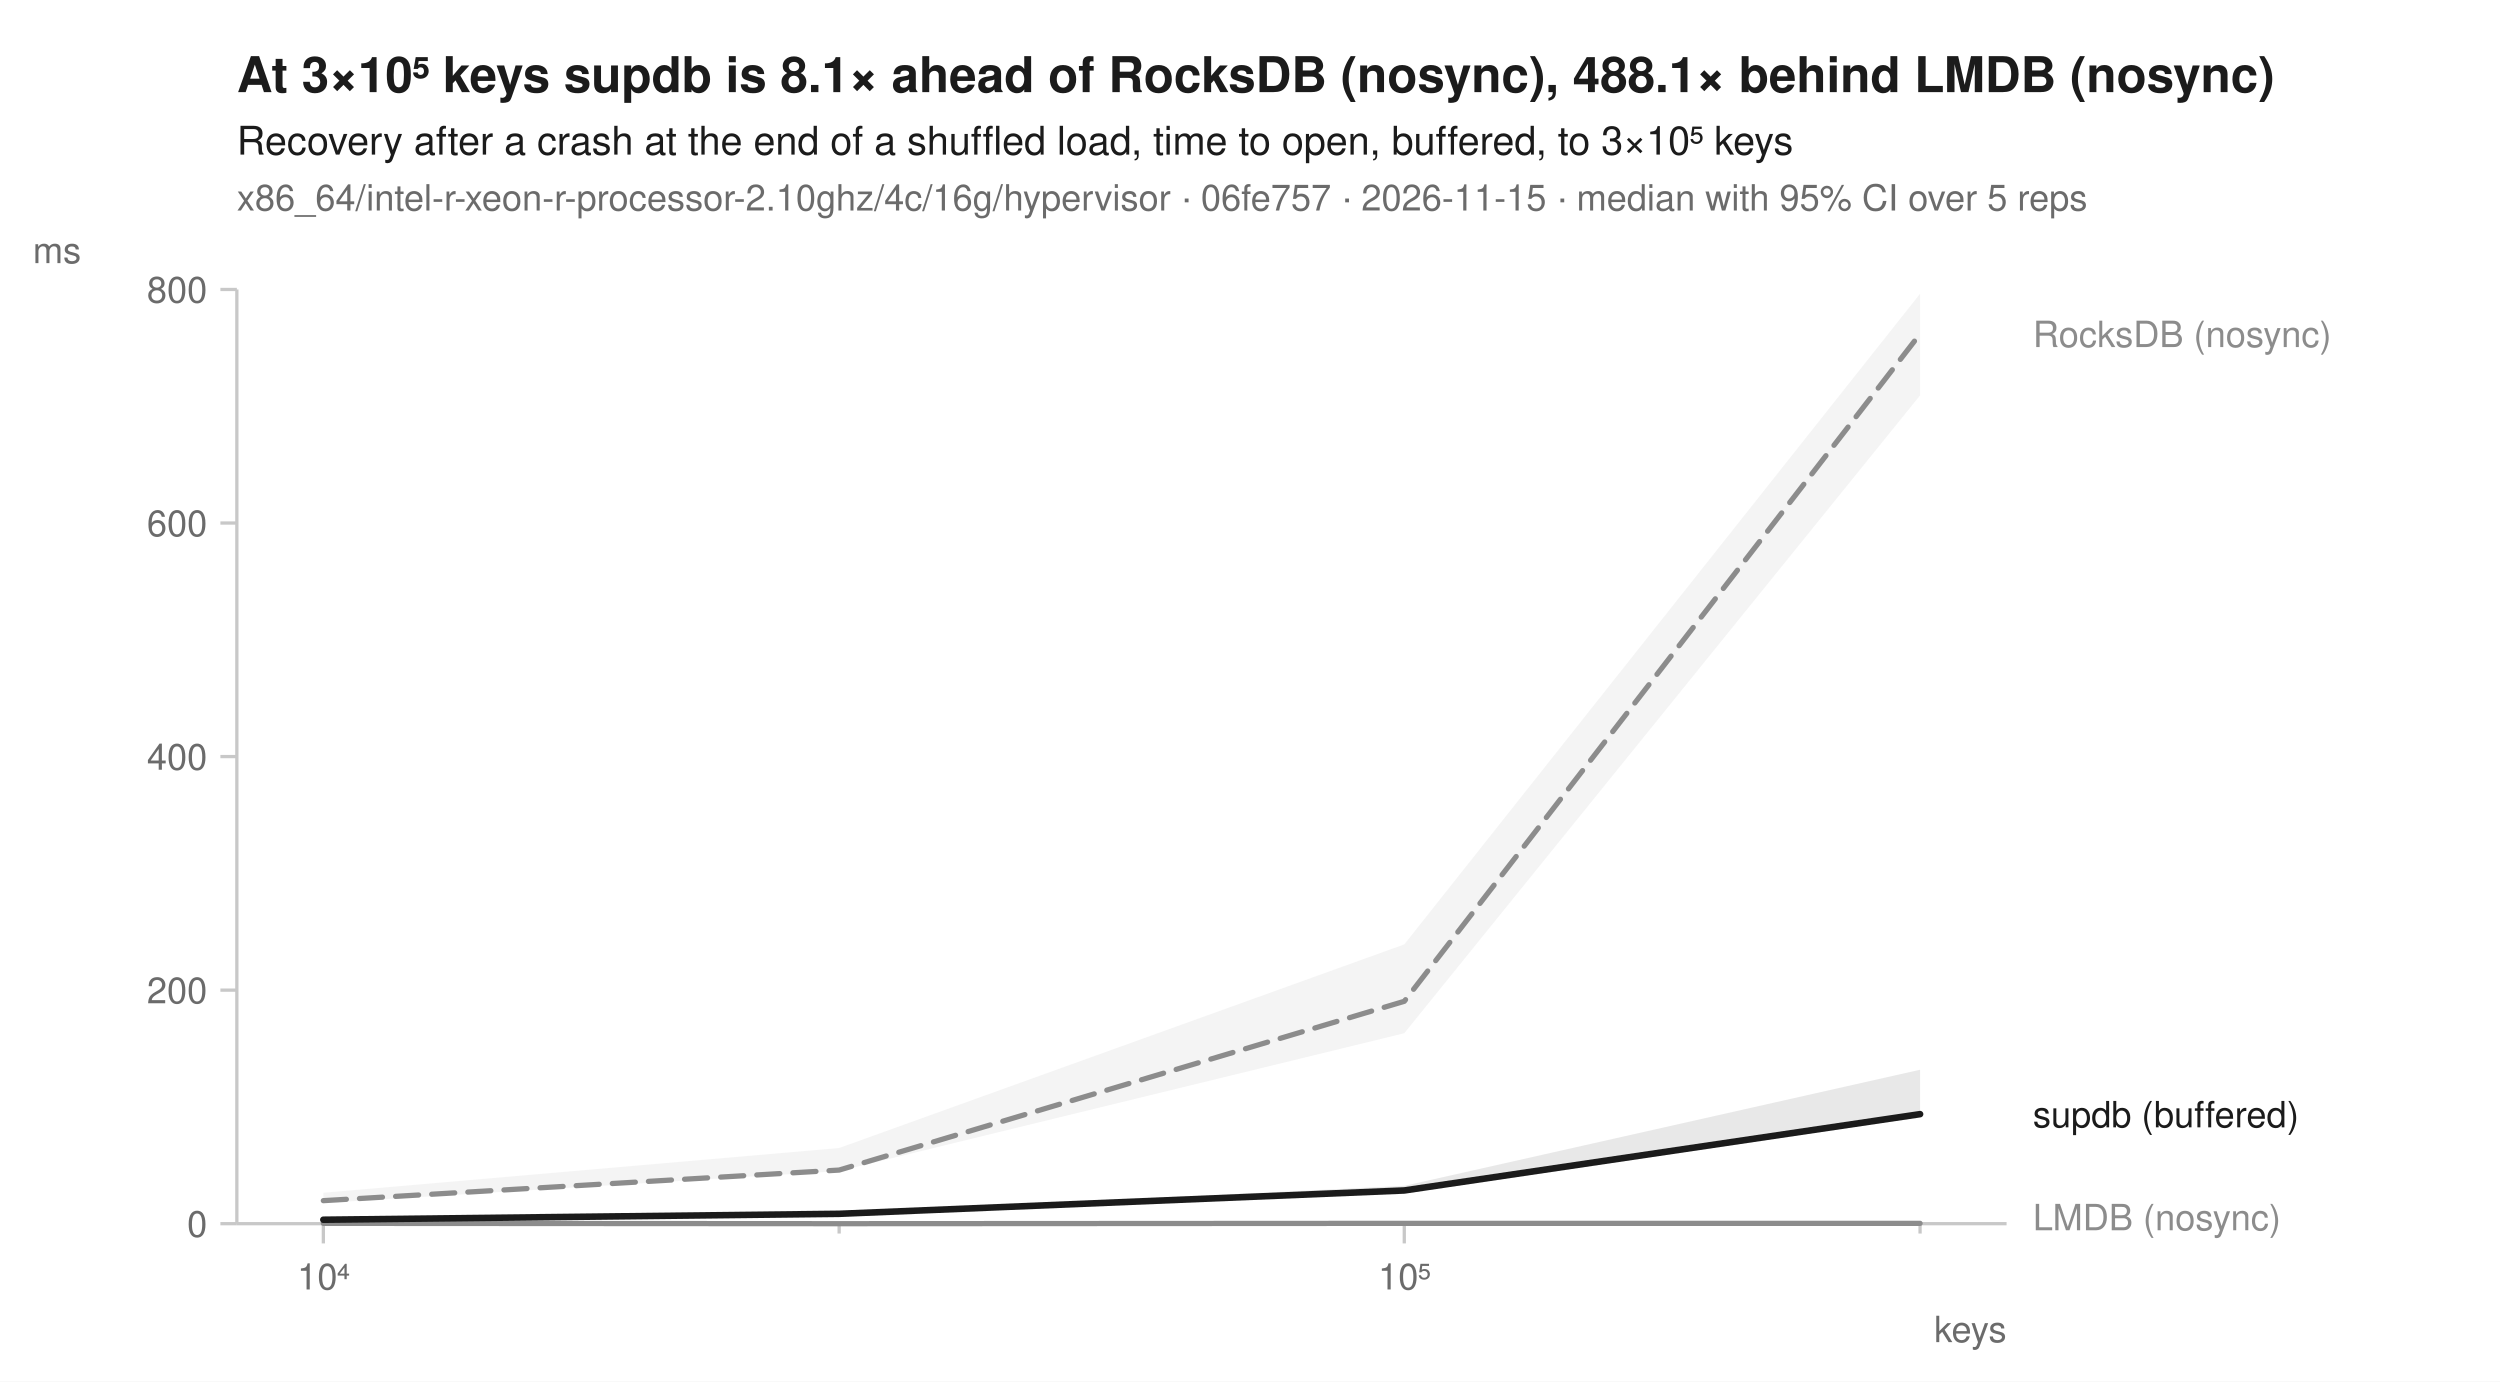
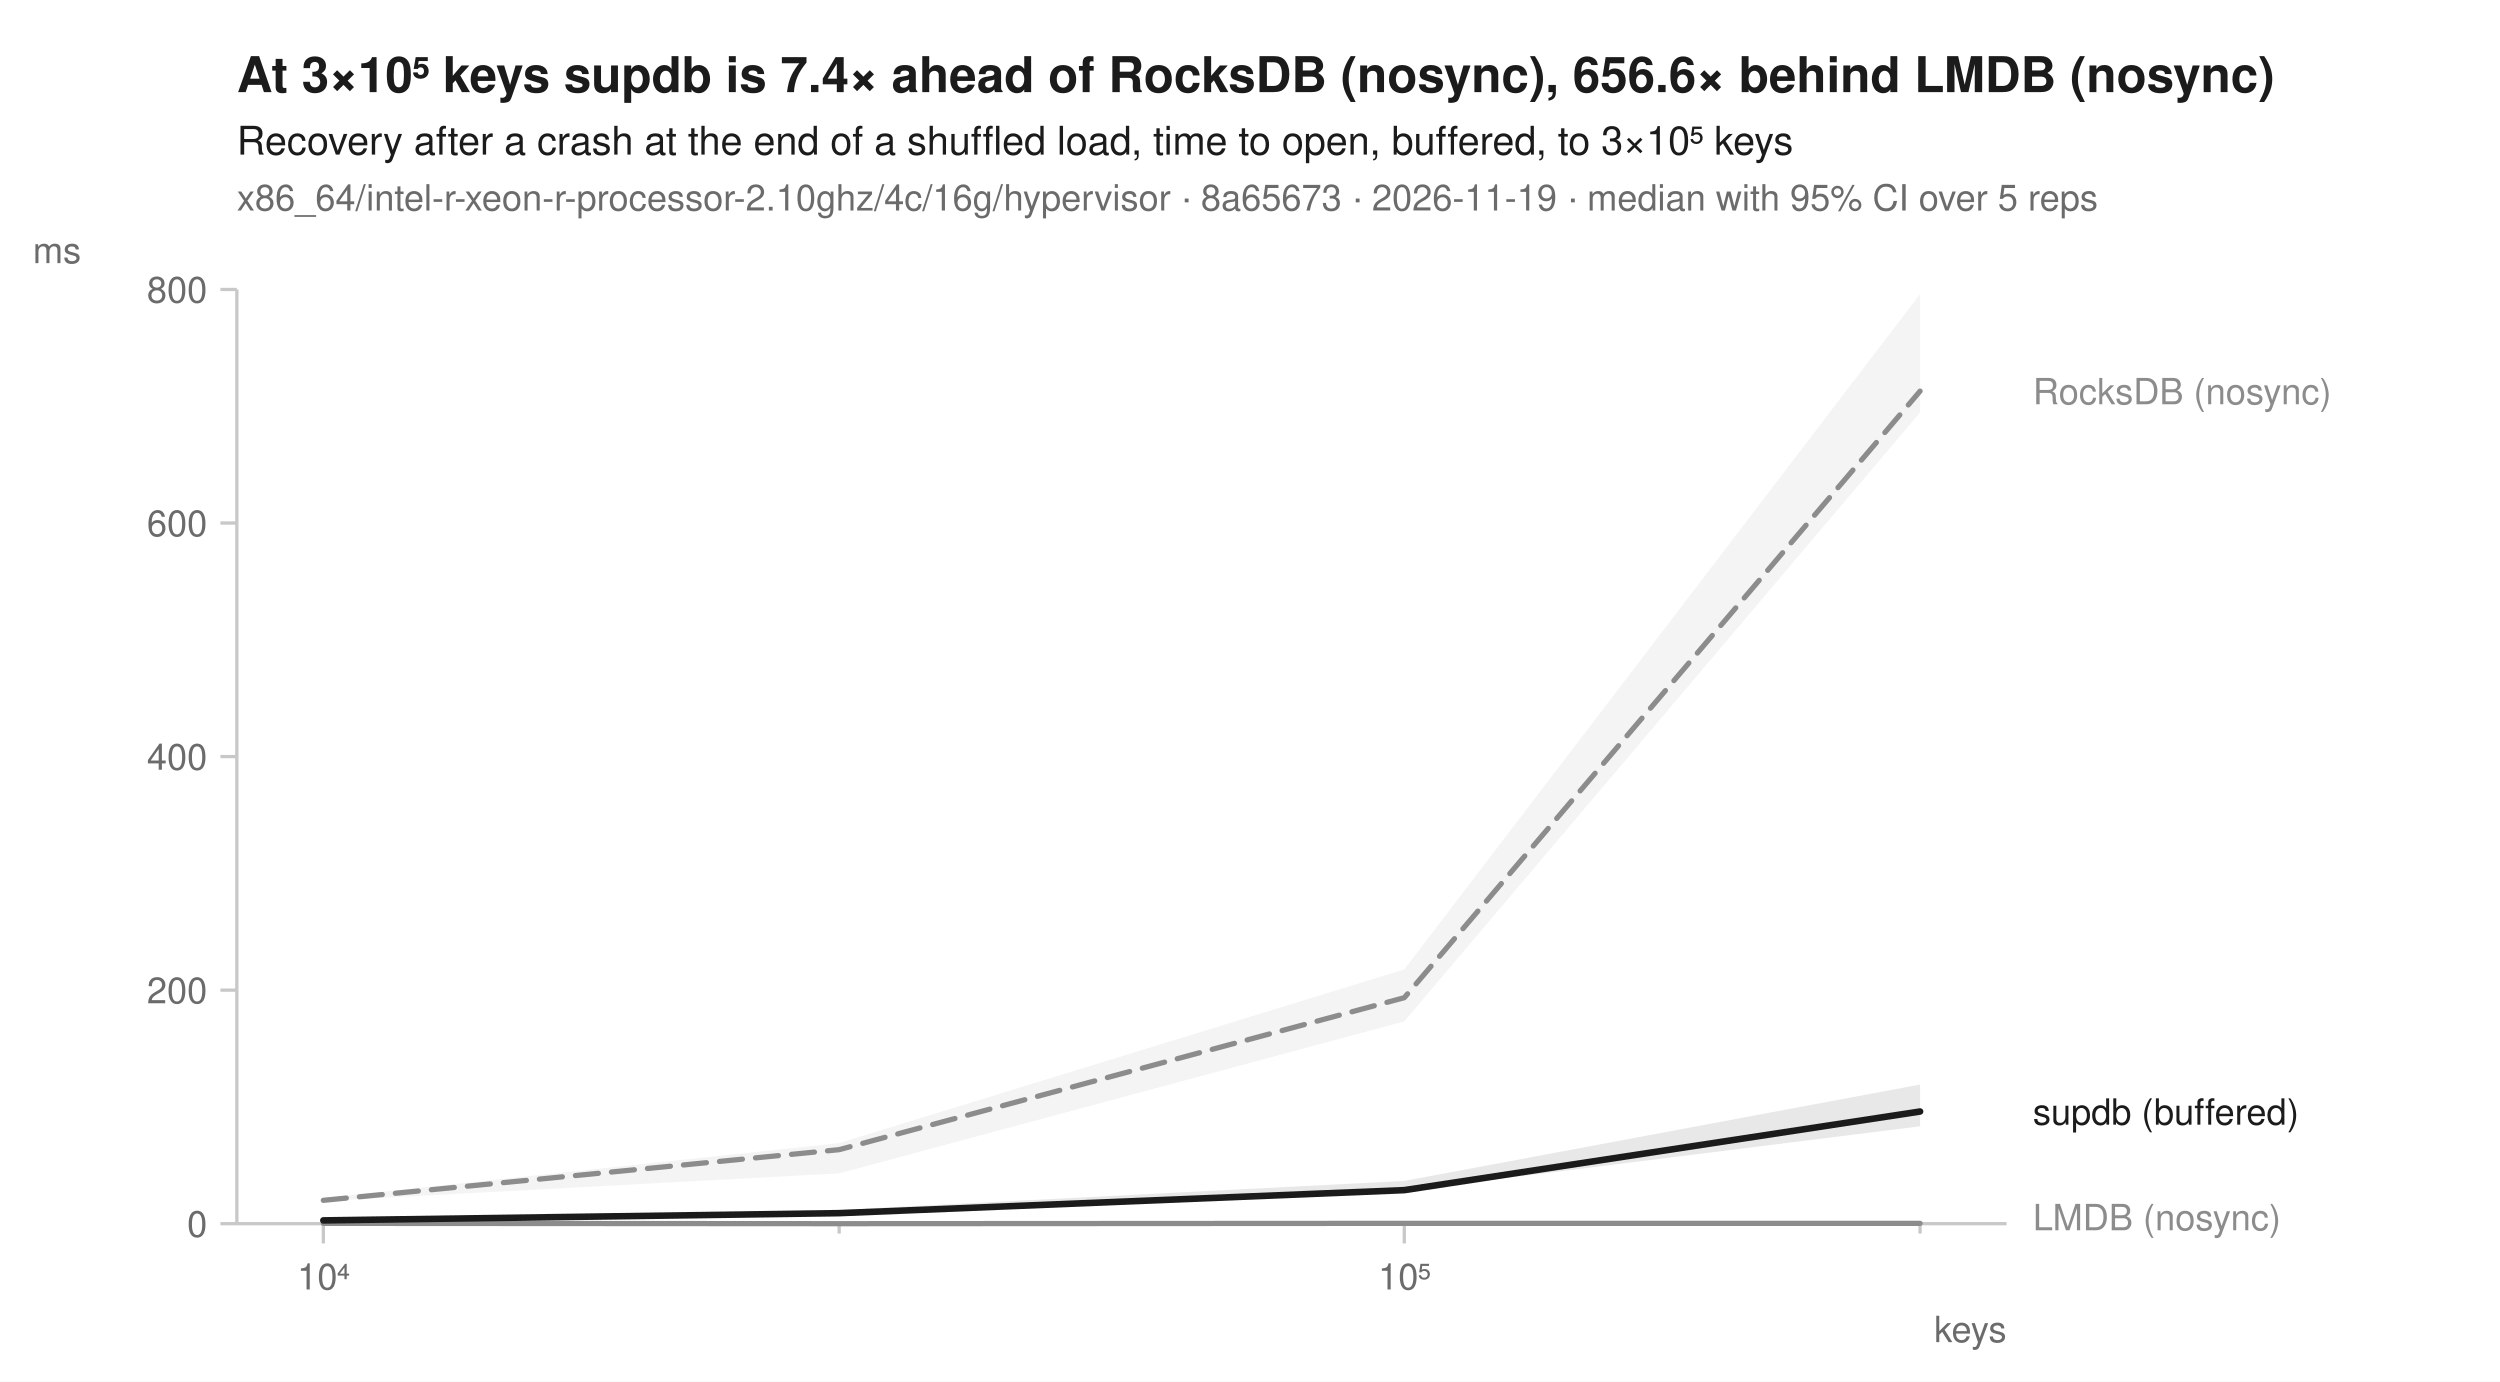
<svg xmlns="http://www.w3.org/2000/svg" width="760" height="420" viewBox="0 0 760 420" font-family="-apple-system, BlinkMacSystemFont, 'Segoe UI', Helvetica, Arial, sans-serif" fill="#1b1b1b">
  <rect width="760" height="420" fill="white" />
-   <text x="72" y="28" font-size="15" font-weight="600">At 3×10⁵ keys supdb is 8.1× ahead of RocksDB (nosync), 488.1× behind LMDB (nosync)</text>
+   <text x="72" y="28" font-size="15" font-weight="600">At 3×10⁵ keys supdb is 7.4× ahead of RocksDB (nosync), 656.6× behind LMDB (nosync)</text>
  <text x="72" y="47" font-size="12">Recovery after a crash at the end of a shuffled load, time to open, buffered, to 3×10⁵ keys</text>
-   <text x="72" y="64" font-size="11" fill="#6b6b6b">x86_64/intel-r-xeon-r-processor-2.10ghz/4c/16g/hypervisor · 06fe757 · 2026-11-15 · median with 95% CI over 5 reps</text>
+   <text x="72" y="64" font-size="11" fill="#6b6b6b">x86_64/intel-r-xeon-r-processor-2.10ghz/4c/16g/hypervisor · 8a65673 · 2026-11-19 · median with 95% CI over 5 reps</text>
  <line x1="72" y1="372" x2="610" y2="372" stroke="#c8c8c8" stroke-width="1" />
  <line x1="72" y1="88" x2="72" y2="372" stroke="#c8c8c8" stroke-width="1" />
  <line x1="98.3" y1="372" x2="98.3" y2="378" stroke="#c8c8c8" stroke-width="1" />
  <text x="98.3" y="392" font-size="11" text-anchor="middle" fill="#6b6b6b">10⁴</text>
  <line x1="255.1" y1="372" x2="255.1" y2="375" stroke="#c8c8c8" stroke-width="1" />
  <line x1="426.9" y1="372" x2="426.9" y2="378" stroke="#c8c8c8" stroke-width="1" />
  <text x="426.9" y="392" font-size="11" text-anchor="middle" fill="#6b6b6b">10⁵</text>
  <line x1="583.7" y1="372" x2="583.7" y2="375" stroke="#c8c8c8" stroke-width="1" />
  <text x="610" y="408" font-size="11" text-anchor="end" fill="#6b6b6b">keys</text>
  <line x1="67" y1="372.0" x2="72" y2="372.0" stroke="#c8c8c8" stroke-width="1" />
  <text x="63" y="376.0" font-size="11" text-anchor="end" fill="#6b6b6b">0</text>
  <line x1="67" y1="301.0" x2="72" y2="301.0" stroke="#c8c8c8" stroke-width="1" />
  <text x="63" y="305.0" font-size="11" text-anchor="end" fill="#6b6b6b">200</text>
  <line x1="67" y1="230.0" x2="72" y2="230.0" stroke="#c8c8c8" stroke-width="1" />
  <text x="63" y="234.0" font-size="11" text-anchor="end" fill="#6b6b6b">400</text>
  <line x1="67" y1="159.0" x2="72" y2="159.0" stroke="#c8c8c8" stroke-width="1" />
  <text x="63" y="163.0" font-size="11" text-anchor="end" fill="#6b6b6b">600</text>
  <line x1="67" y1="88.0" x2="72" y2="88.0" stroke="#c8c8c8" stroke-width="1" />
  <text x="63" y="92.0" font-size="11" text-anchor="end" fill="#6b6b6b">800</text>
  <text x="10" y="80" font-size="11" text-anchor="start" fill="#6b6b6b">ms</text>
-   <path d="M98.3,362.6 L255.1,349.0 L426.9,287.1 L583.7,89.3 L583.7,120.2 L426.9,314.1 L255.1,356.0 L98.3,365.7 Z" fill="#8c8c8c" fill-opacity="0.10" />
-   <path d="M98.3,371.9 L255.1,371.9 L426.9,371.9 L583.7,371.9 L583.7,371.9 L426.9,372.0 L255.1,372.0 L98.3,371.9 Z" fill="#8c8c8c" fill-opacity="0.10" />
-   <path d="M98.3,370.8 L255.1,368.8 L426.9,360.5 L583.7,325.2 L583.7,339.2 L426.9,362.5 L255.1,369.3 L98.3,371.1 Z" fill="#1b1b1b" fill-opacity="0.10" />
-   <path d="M98.3,365.0 L255.1,355.7 L426.9,304.4 L583.7,101.5 " fill="none" stroke="#8c8c8c" stroke-width="1.6" stroke-linejoin="round" stroke-linecap="round" stroke-dasharray="7,4" />
+   <path d="M98.3,364.2 L255.1,347.5 L426.9,294.7 L583.7,89.4 L583.7,125.4 L426.9,310.5 L255.1,356.7 L98.3,365.1 Z" fill="#8c8c8c" fill-opacity="0.10" />
+   <path d="M98.3,371.9 L255.1,371.9 L426.9,371.9 L583.7,371.6 L583.7,372.0 L426.9,371.9 L255.1,372.0 L98.3,372.0 Z" fill="#8c8c8c" fill-opacity="0.10" />
+   <path d="M98.3,370.8 L255.1,367.8 L426.9,359.0 L583.7,329.7 L583.7,342.4 L426.9,362.0 L255.1,369.4 L98.3,371.1 Z" fill="#1b1b1b" fill-opacity="0.10" />
+   <path d="M98.3,364.9 L255.1,349.5 L426.9,303.3 L583.7,118.9 " fill="none" stroke="#8c8c8c" stroke-width="1.6" stroke-linejoin="round" stroke-linecap="round" stroke-dasharray="7,4" />
  <path d="M98.3,371.9 L255.1,372.0 L426.9,371.9 L583.7,371.9 " fill="none" stroke="#8c8c8c" stroke-width="1.6" stroke-linejoin="round" stroke-linecap="round" />
-   <path d="M98.3,370.8 L255.1,369.0 L426.9,361.9 L583.7,338.7 " fill="none" stroke="#1b1b1b" stroke-width="2" stroke-linejoin="round" stroke-linecap="round" />
-   <text x="618.0" y="105.5" font-size="11" fill="#8c8c8c">RocksDB (nosync)</text>
-   <text x="618.0" y="342.7" font-size="11" fill="#1b1b1b">supdb (buffered)</text>
+   <path d="M98.3,371.0 L255.1,368.8 L426.9,361.8 L583.7,337.9 " fill="none" stroke="#1b1b1b" stroke-width="2" stroke-linejoin="round" stroke-linecap="round" />
+   <text x="618.0" y="122.9" font-size="11" fill="#8c8c8c">RocksDB (nosync)</text>
+   <text x="618.0" y="341.9" font-size="11" fill="#1b1b1b">supdb (buffered)</text>
  <text x="618.0" y="374.0" font-size="11" fill="#8c8c8c">LMDB (nosync)</text>
</svg>
